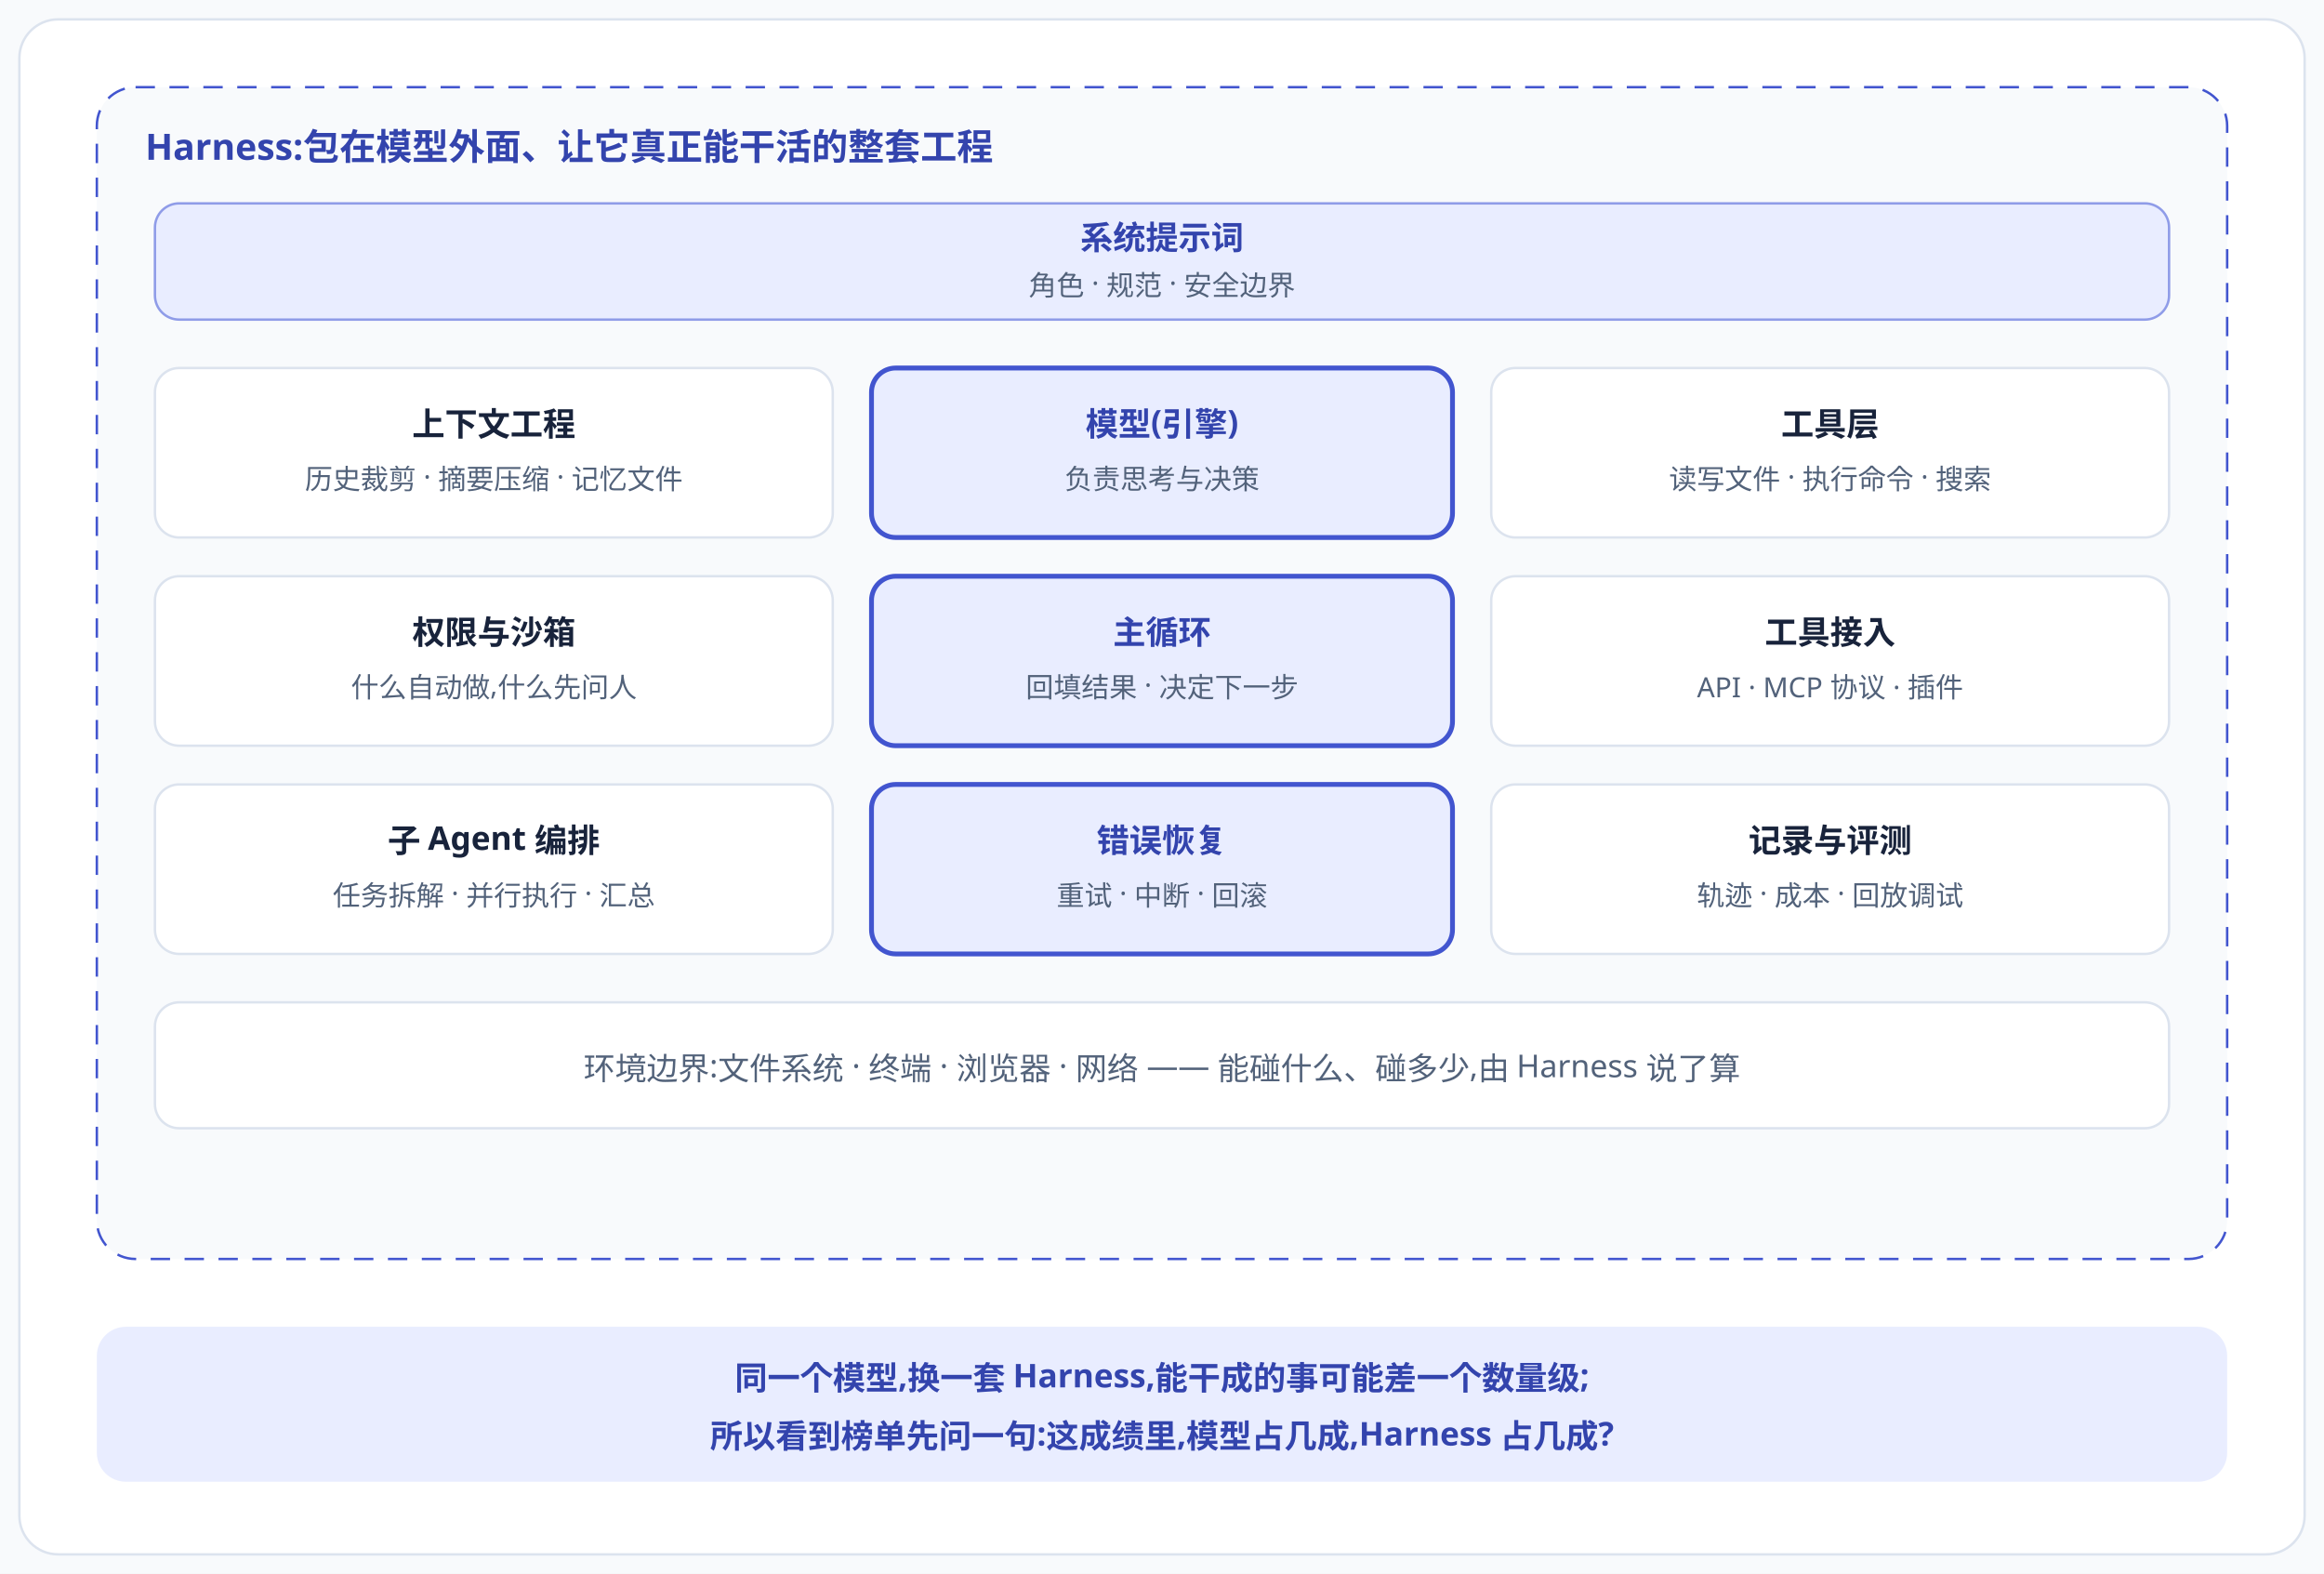
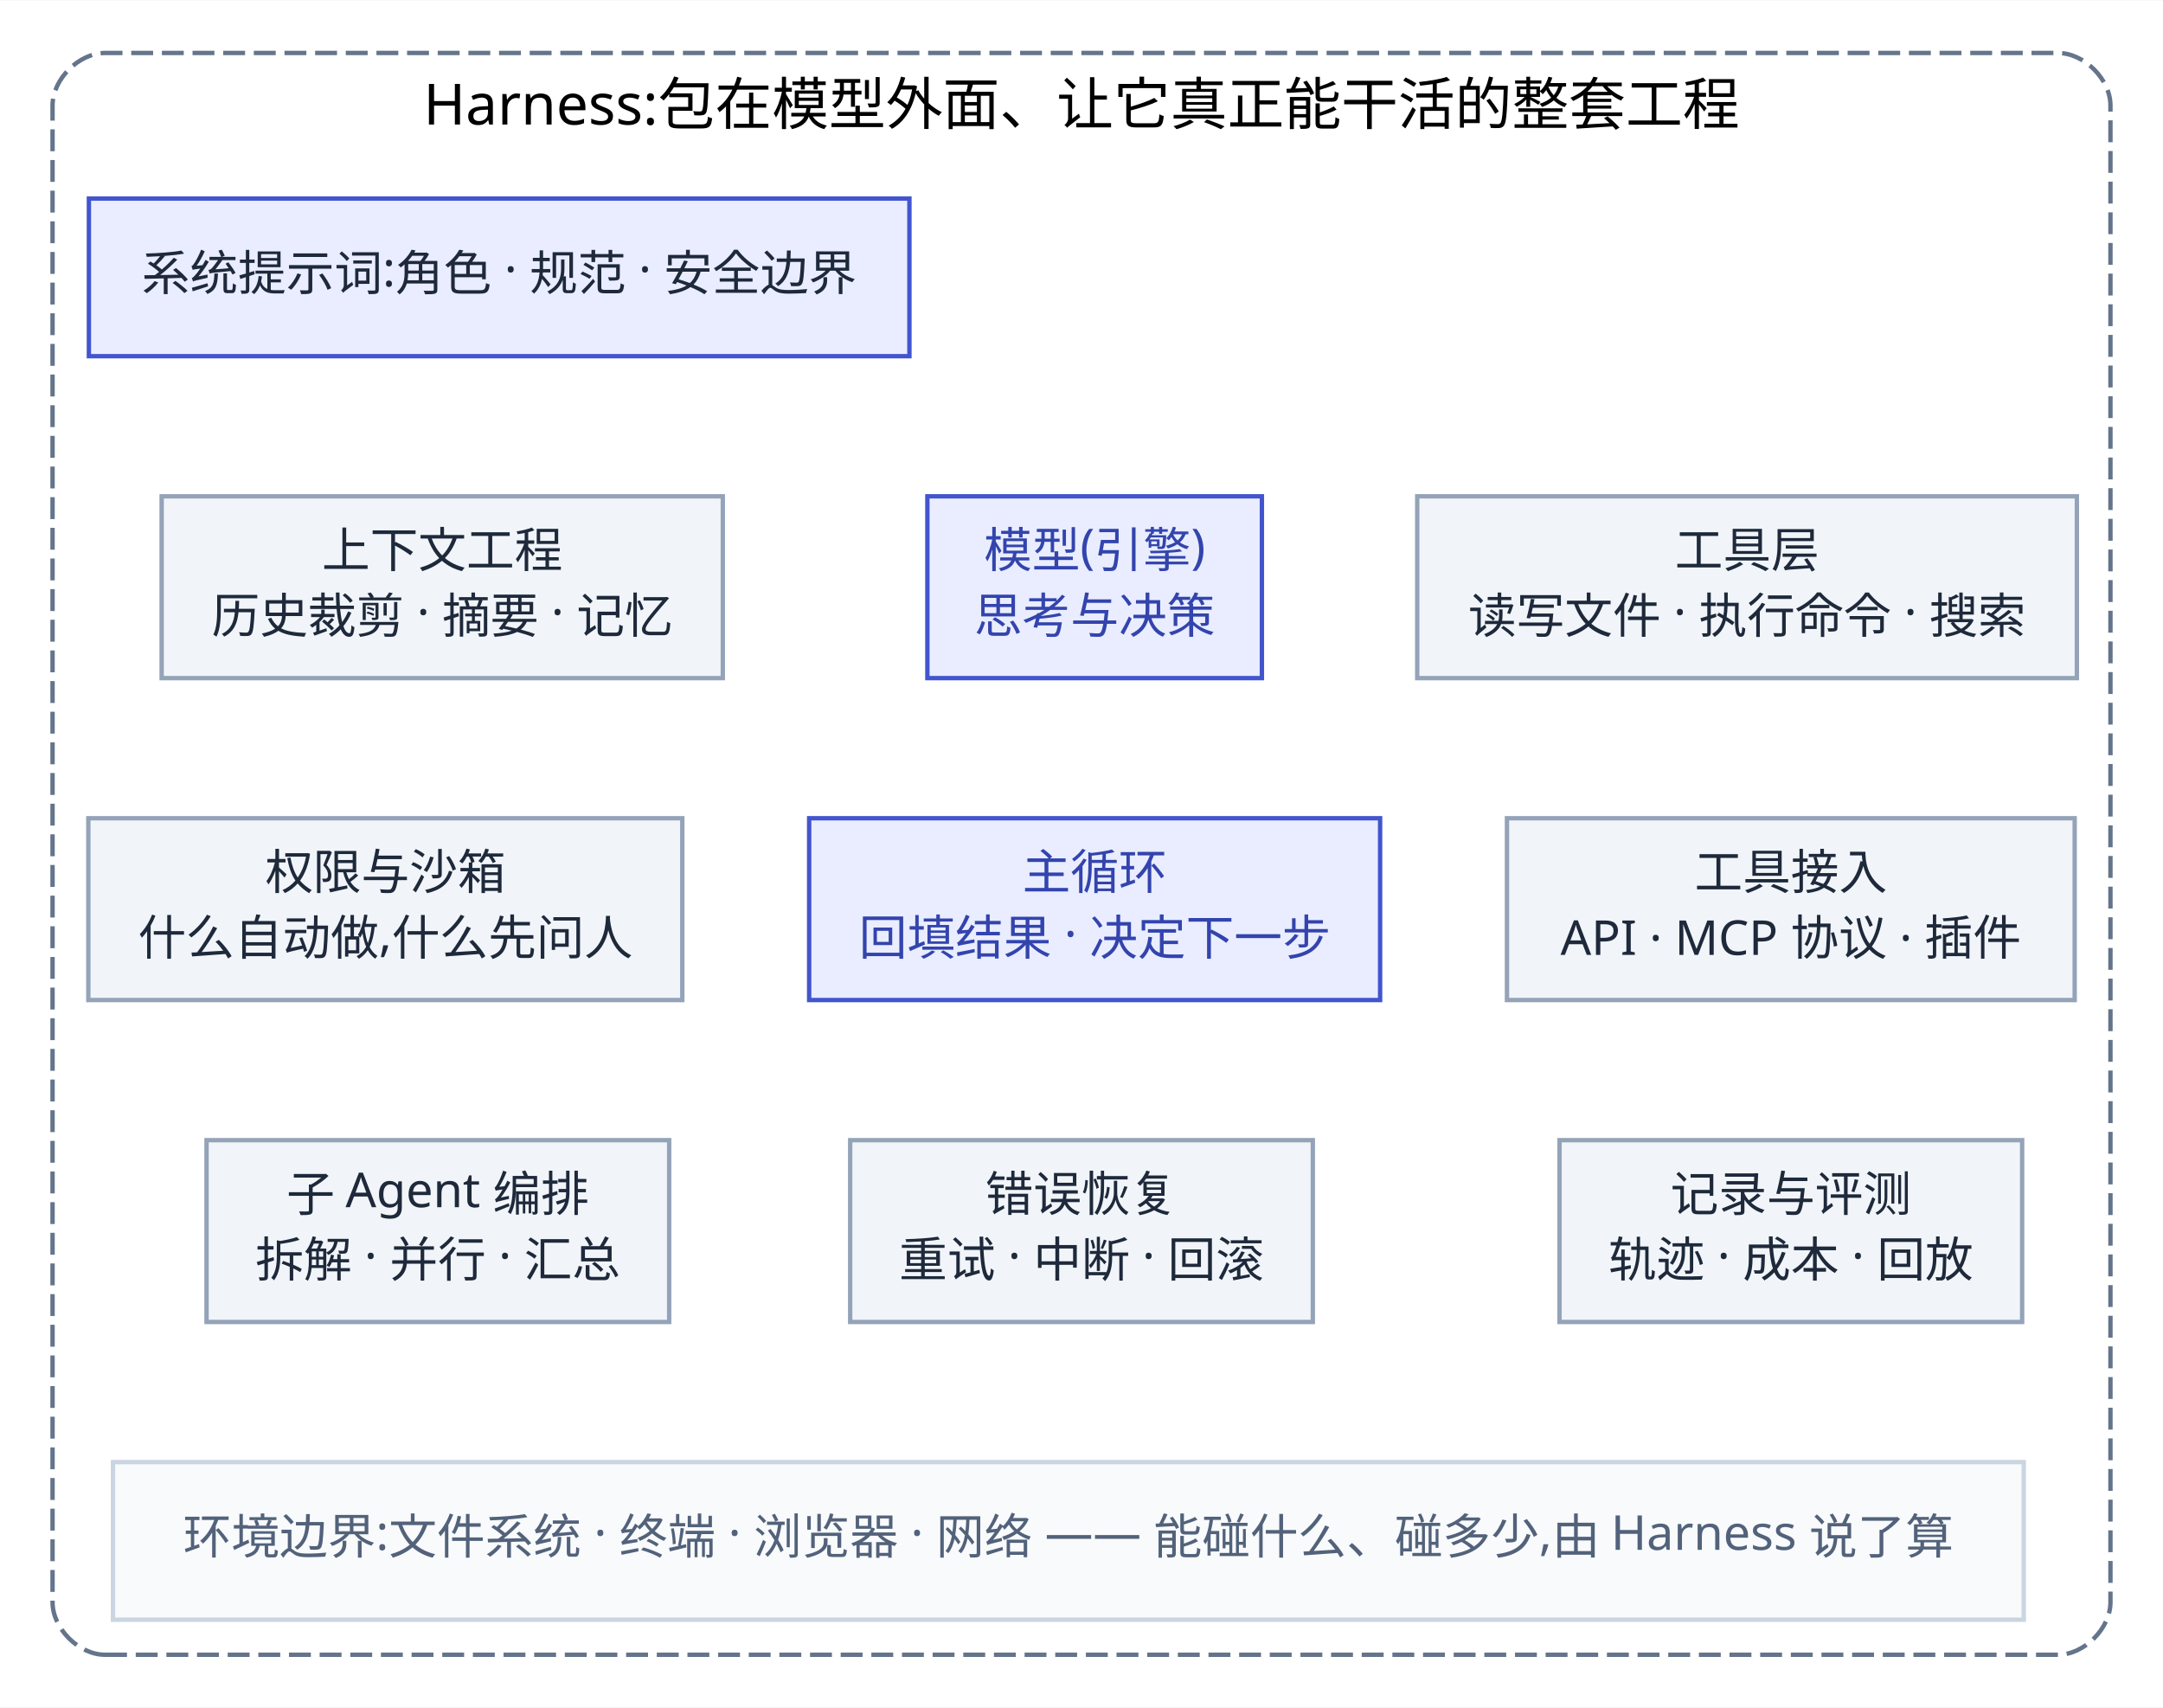
- <svg xmlns="http://www.w3.org/2000/svg" viewBox="0 0 960 650" font-family="system-ui,'PingFang SC','Microsoft YaHei','Noto Sans SC',sans-serif">
-   <defs>
-     <marker id="arr5" viewBox="0 0 10 10" refX="8" refY="5" markerWidth="7" markerHeight="7" orient="auto">
-       <path d="M0,0 L10,5 L0,10 z" fill="#4255cf" />
-     </marker>
-   </defs>
-   <rect width="960" height="650" fill="#f8fafc" />
-   <rect x="8" y="8" width="944" height="634" rx="16" fill="#ffffff" stroke="#dce3ee" />
-   <rect x="40" y="36" width="880" height="484" rx="16" fill="#f8fafc" stroke="#4255cf" stroke-dasharray="8 6" />
-   <text x="60" y="66" font-size="15" font-weight="650" fill="#3344ad">Harness:包在模型外面、让它真正能干活的整套工程</text>
-   <rect x="64" y="84" width="832" height="48" rx="10" fill="#e9edff" stroke="#8f9ce8" />
-   <text x="480" y="103" font-size="13.5" font-weight="650" fill="#3344ad" text-anchor="middle">系统提示词</text>
-   <text x="480" y="122" font-size="11.5" fill="#52627a" text-anchor="middle">角色 · 规范 · 安全边界</text>
-   <rect x="64" y="152" width="280" height="70" rx="10" fill="#ffffff" stroke="#dce3ee" />
-   <text x="204" y="180" font-size="13.5" font-weight="650" fill="#18233b" text-anchor="middle">上下文工程</text>
-   <text x="204" y="202" font-size="11.5" fill="#52627a" text-anchor="middle">历史裁剪 · 摘要压缩 · 记忆文件</text>
-   <rect x="360" y="152" width="240" height="70" rx="10" fill="#e9edff" stroke="#4255cf" stroke-width="2" />
-   <text x="480" y="180" font-size="13.5" font-weight="650" fill="#3344ad" text-anchor="middle">模型(引擎)</text>
-   <text x="480" y="202" font-size="11.5" fill="#52627a" text-anchor="middle">负责思考与决策</text>
-   <rect x="616" y="152" width="280" height="70" rx="10" fill="#ffffff" stroke="#dce3ee" />
-   <text x="756" y="180" font-size="13.5" font-weight="650" fill="#18233b" text-anchor="middle">工具层</text>
-   <text x="756" y="202" font-size="11.5" fill="#52627a" text-anchor="middle">读写文件 · 执行命令 · 搜索</text>
-   <rect x="64" y="238" width="280" height="70" rx="10" fill="#ffffff" stroke="#dce3ee" />
-   <text x="204" y="266" font-size="13.5" font-weight="650" fill="#18233b" text-anchor="middle">权限与沙箱</text>
-   <text x="204" y="288" font-size="11.5" fill="#52627a" text-anchor="middle">什么自动做,什么先问人</text>
-   <rect x="360" y="238" width="240" height="70" rx="10" fill="#e9edff" stroke="#4255cf" stroke-width="2" />
-   <text x="480" y="266" font-size="13.5" font-weight="650" fill="#3344ad" text-anchor="middle">主循环</text>
-   <text x="480" y="288" font-size="11.5" fill="#52627a" text-anchor="middle">回填结果 · 决定下一步</text>
-   <rect x="616" y="238" width="280" height="70" rx="10" fill="#ffffff" stroke="#dce3ee" />
-   <text x="756" y="266" font-size="13.5" font-weight="650" fill="#18233b" text-anchor="middle">工具接入</text>
-   <text x="756" y="288" font-size="11.5" fill="#52627a" text-anchor="middle">API · MCP 协议 · 插件</text>
-   <rect x="64" y="324" width="280" height="70" rx="10" fill="#ffffff" stroke="#dce3ee" />
-   <text x="204" y="352" font-size="13.5" font-weight="650" fill="#18233b" text-anchor="middle">子 Agent 编排</text>
-   <text x="204" y="374" font-size="11.5" fill="#52627a" text-anchor="middle">任务拆解 · 并行执行 · 汇总</text>
-   <rect x="360" y="324" width="240" height="70" rx="10" fill="#e9edff" stroke="#4255cf" stroke-width="2" />
-   <text x="480" y="352" font-size="13.5" font-weight="650" fill="#3344ad" text-anchor="middle">错误恢复</text>
-   <text x="480" y="374" font-size="11.5" fill="#52627a" text-anchor="middle">重试 · 中断 · 回滚</text>
-   <rect x="616" y="324" width="280" height="70" rx="10" fill="#ffffff" stroke="#dce3ee" />
-   <text x="756" y="352" font-size="13.5" font-weight="650" fill="#18233b" text-anchor="middle">记录与评测</text>
-   <text x="756" y="374" font-size="11.5" fill="#52627a" text-anchor="middle">轨迹 · 成本 · 回放调试</text>
-   <rect x="64" y="414" width="832" height="52" rx="10" fill="#ffffff" stroke="#dce3ee" />
-   <text x="480" y="446" font-size="13" fill="#52627a" text-anchor="middle">环境边界:文件系统 · 终端 · 浏览器 · 网络 —— 能碰什么、碰多少,由 Harness 说了算</text>
-   <rect x="40" y="548" width="880" height="64" rx="12" fill="#e9edff" />
-   <text x="480" y="574" font-size="13.5" font-weight="650" fill="#3344ad" text-anchor="middle">同一个模型,换一套 Harness,能干成的事可能差一个数量级;</text>
-   <text x="480" y="598" font-size="13.5" font-weight="650" fill="#3344ad" text-anchor="middle">所以看到榜单先问一句:这成绩里,模型占几成,Harness 占几成?</text>
+ <svg xmlns="http://www.w3.org/2000/svg" width="494pt" height="390pt" viewBox="0.00 0.00 494.00 389.81">
+   <g id="graph0" class="graph" transform="scale(1 1) rotate(0) translate(4 385.81)">
+     <polygon fill="white" stroke="none" points="-4,4 -4,-385.81 490,-385.81 490,4 -4,4" />
+     <g id="clust1" class="cluster">
+       <path fill="white" stroke="#64748b" stroke-dasharray="5,2" d="M20,-8C20,-8 466,-8 466,-8 472,-8 478,-14 478,-20 478,-20 478,-361.81 478,-361.81 478,-367.81 472,-373.81 466,-373.81 466,-373.81 20,-373.81 20,-373.81 14,-373.81 8,-367.81 8,-361.81 8,-361.81 8,-20 8,-20 8,-14 14,-8 20,-8" />
+       <text text-anchor="middle" x="243" y="-357.46" font-family="Microsoft YaHei" font-size="13.00">Harness:包在模型外面、让它真正能干活的整套工程</text>
+     </g>
+     <g id="node1" class="node">
+       <polygon fill="#e9edff" stroke="#4255cf" points="203.7,-340.56 16.3,-340.56 16.3,-304.56 203.7,-304.56 203.7,-340.56" />
+       <text text-anchor="middle" x="110" y="-319.61" font-family="Microsoft YaHei" font-size="11.00" fill="#1e293b">系统提示词:角色 · 规范 · 安全边界</text>
+     </g>
+     <g id="node2" class="node">
+       <polygon fill="#f1f5f9" stroke="#94a3b8" points="161.08,-272.56 32.92,-272.56 32.92,-231.04 161.08,-231.04 161.08,-272.56" />
+       <text text-anchor="middle" x="97" y="-256.35" font-family="Microsoft YaHei" font-size="11.00" fill="#1e293b">上下文工程</text>
+       <text text-anchor="middle" x="97" y="-241.35" font-family="Microsoft YaHei" font-size="11.00" fill="#1e293b">历史裁剪 · 摘要 · 记忆</text>
+     </g>
+     <g id="node5" class="node">
+       <polygon fill="#f1f5f9" stroke="#94a3b8" points="151.83,-199.04 16.17,-199.04 16.17,-157.52 151.83,-157.52 151.83,-199.04" />
+       <text text-anchor="middle" x="84" y="-182.83" font-family="Microsoft YaHei" font-size="11.00" fill="#1e293b">权限与沙箱</text>
+       <text text-anchor="middle" x="84" y="-167.83" font-family="Microsoft YaHei" font-size="11.00" fill="#1e293b">什么自动做,什么先问人</text>
+     </g>
+     <g id="node3" class="node">
+       <polygon fill="#e9edff" stroke="#4255cf" points="284.2,-272.56 207.8,-272.56 207.8,-231.04 284.2,-231.04 284.2,-272.56" />
+       <text text-anchor="middle" x="246" y="-256.35" font-family="Microsoft YaHei" font-size="11.00" fill="#3344ad">模型(引擎)</text>
+       <text text-anchor="middle" x="246" y="-241.35" font-family="Microsoft YaHei" font-size="11.00" fill="#3344ad">思考与决策</text>
+     </g>
+     <g id="node6" class="node">
+       <polygon fill="#e9edff" stroke="#4255cf" points="311.2,-199.04 180.8,-199.04 180.8,-157.52 311.2,-157.52 311.2,-199.04" />
+       <text text-anchor="middle" x="246" y="-182.83" font-family="Microsoft YaHei" font-size="11.00" fill="#3344ad">主循环</text>
+       <text text-anchor="middle" x="246" y="-167.83" font-family="Microsoft YaHei" font-size="11.00" fill="#3344ad">回填结果 · 决定下一步</text>
+     </g>
+     <g id="node4" class="node">
+       <polygon fill="#f1f5f9" stroke="#94a3b8" points="470.33,-272.56 319.67,-272.56 319.67,-231.04 470.33,-231.04 470.33,-272.56" />
+       <text text-anchor="middle" x="395" y="-256.35" font-family="Microsoft YaHei" font-size="11.00" fill="#1e293b">工具层</text>
+       <text text-anchor="middle" x="395" y="-241.35" font-family="Microsoft YaHei" font-size="11.00" fill="#1e293b">读写文件 · 执行命令 · 搜索</text>
+     </g>
+     <g id="node7" class="node">
+       <polygon fill="#f1f5f9" stroke="#94a3b8" points="469.83,-199.04 340.17,-199.04 340.17,-157.52 469.83,-157.52 469.83,-199.04" />
+       <text text-anchor="middle" x="405" y="-182.83" font-family="Microsoft YaHei" font-size="11.00" fill="#1e293b">工具接入</text>
+       <text text-anchor="middle" x="405" y="-167.83" font-family="Microsoft YaHei" font-size="11.00" fill="#1e293b">API · MCP 协议 · 插件</text>
+     </g>
+     <g id="node8" class="node">
+       <polygon fill="#f1f5f9" stroke="#94a3b8" points="148.83,-125.52 43.17,-125.52 43.17,-84 148.83,-84 148.83,-125.52" />
+       <text text-anchor="middle" x="96" y="-109.31" font-family="Microsoft YaHei" font-size="11.00" fill="#1e293b">子 Agent 编排</text>
+       <text text-anchor="middle" x="96" y="-94.31" font-family="Microsoft YaHei" font-size="11.00" fill="#1e293b">拆解 · 并行 · 汇总</text>
+     </g>
+     <g id="node9" class="node">
+       <polygon fill="#f1f5f9" stroke="#94a3b8" points="295.83,-125.52 190.17,-125.52 190.17,-84 295.83,-84 295.83,-125.52" />
+       <text text-anchor="middle" x="243" y="-109.31" font-family="Microsoft YaHei" font-size="11.00" fill="#1e293b">错误恢复</text>
+       <text text-anchor="middle" x="243" y="-94.31" font-family="Microsoft YaHei" font-size="11.00" fill="#1e293b">重试 · 中断 · 回滚</text>
+     </g>
+     <g id="node10" class="node">
+       <polygon fill="#f1f5f9" stroke="#94a3b8" points="457.83,-125.52 352.17,-125.52 352.17,-84 457.83,-84 457.83,-125.52" />
+       <text text-anchor="middle" x="405" y="-109.31" font-family="Microsoft YaHei" font-size="11.00" fill="#1e293b">记录与评测</text>
+       <text text-anchor="middle" x="405" y="-94.31" font-family="Microsoft YaHei" font-size="11.00" fill="#1e293b">轨迹 · 成本 · 回放</text>
+     </g>
+     <g id="node11" class="node">
+       <polygon fill="#f8fafc" stroke="#cbd5e1" points="458.2,-52 21.8,-52 21.8,-16 458.2,-16 458.2,-52" />
+       <text text-anchor="middle" x="240" y="-31.05" font-family="Microsoft YaHei" font-size="11.00" fill="#52627a">环境边界:文件系统 · 终端 · 浏览器 · 网络 —— 能碰什么、碰多少,由 Harness 说了算</text>
+     </g>
+   </g>
</svg>
